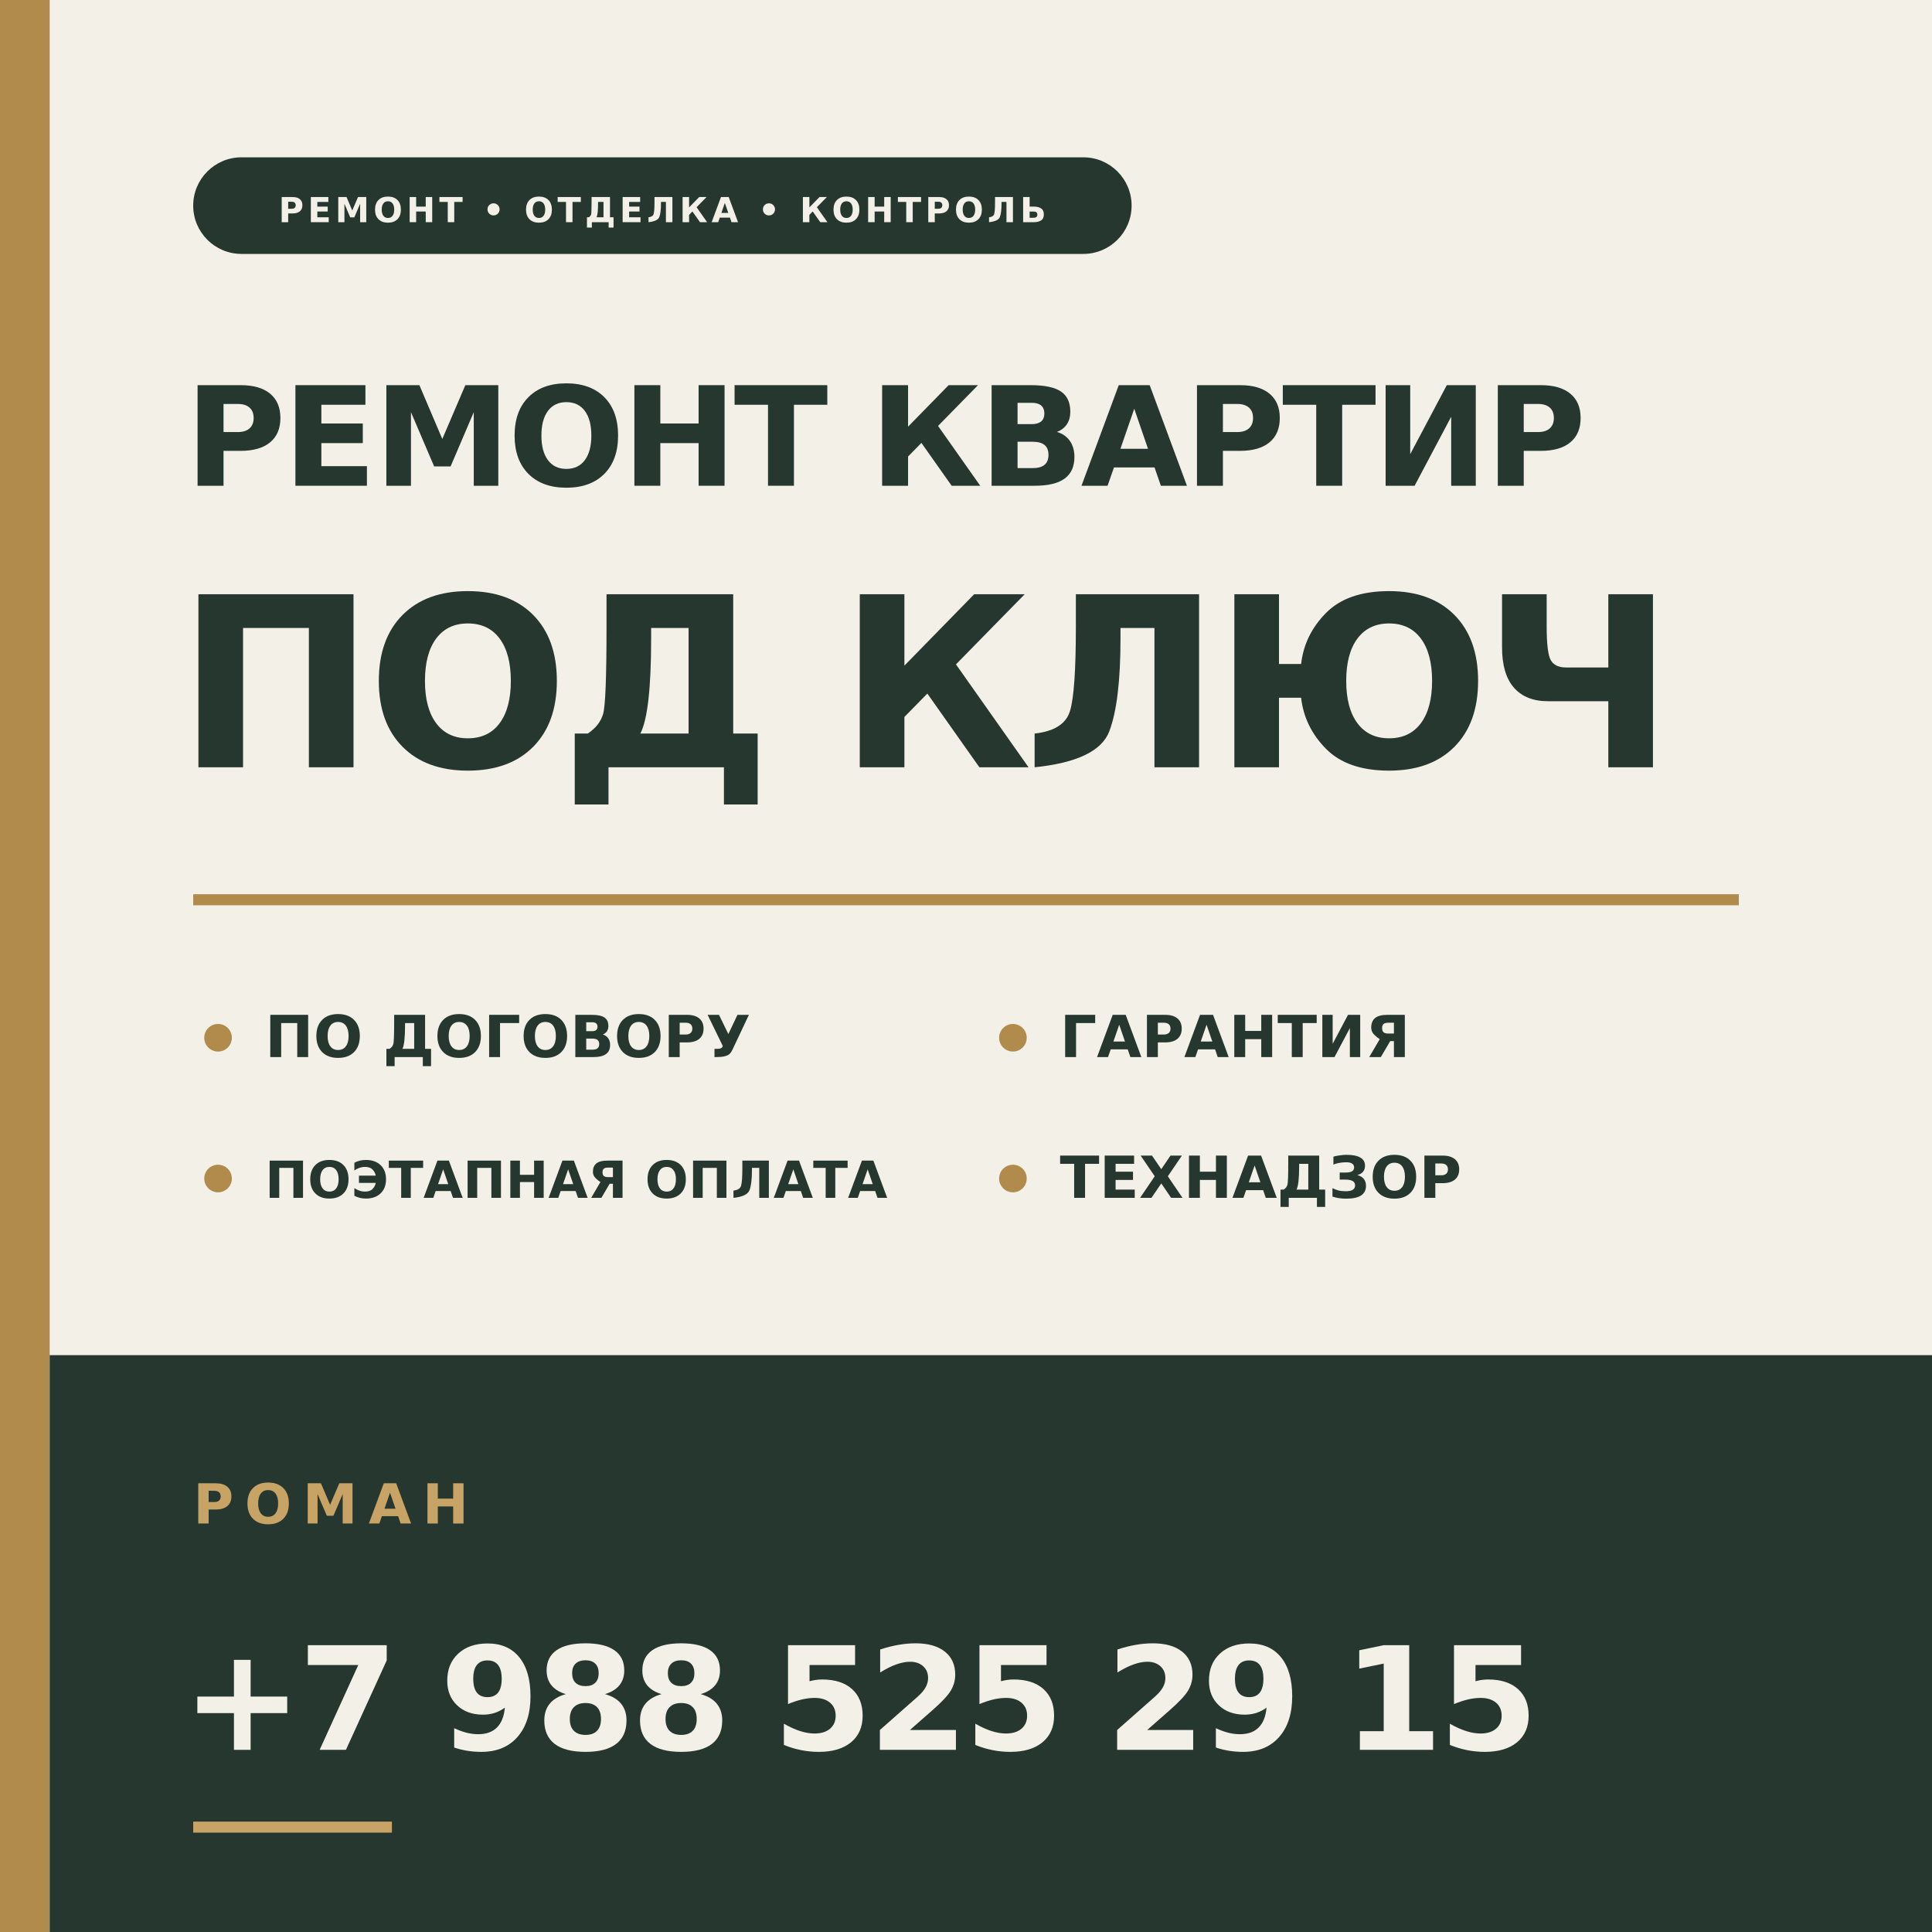
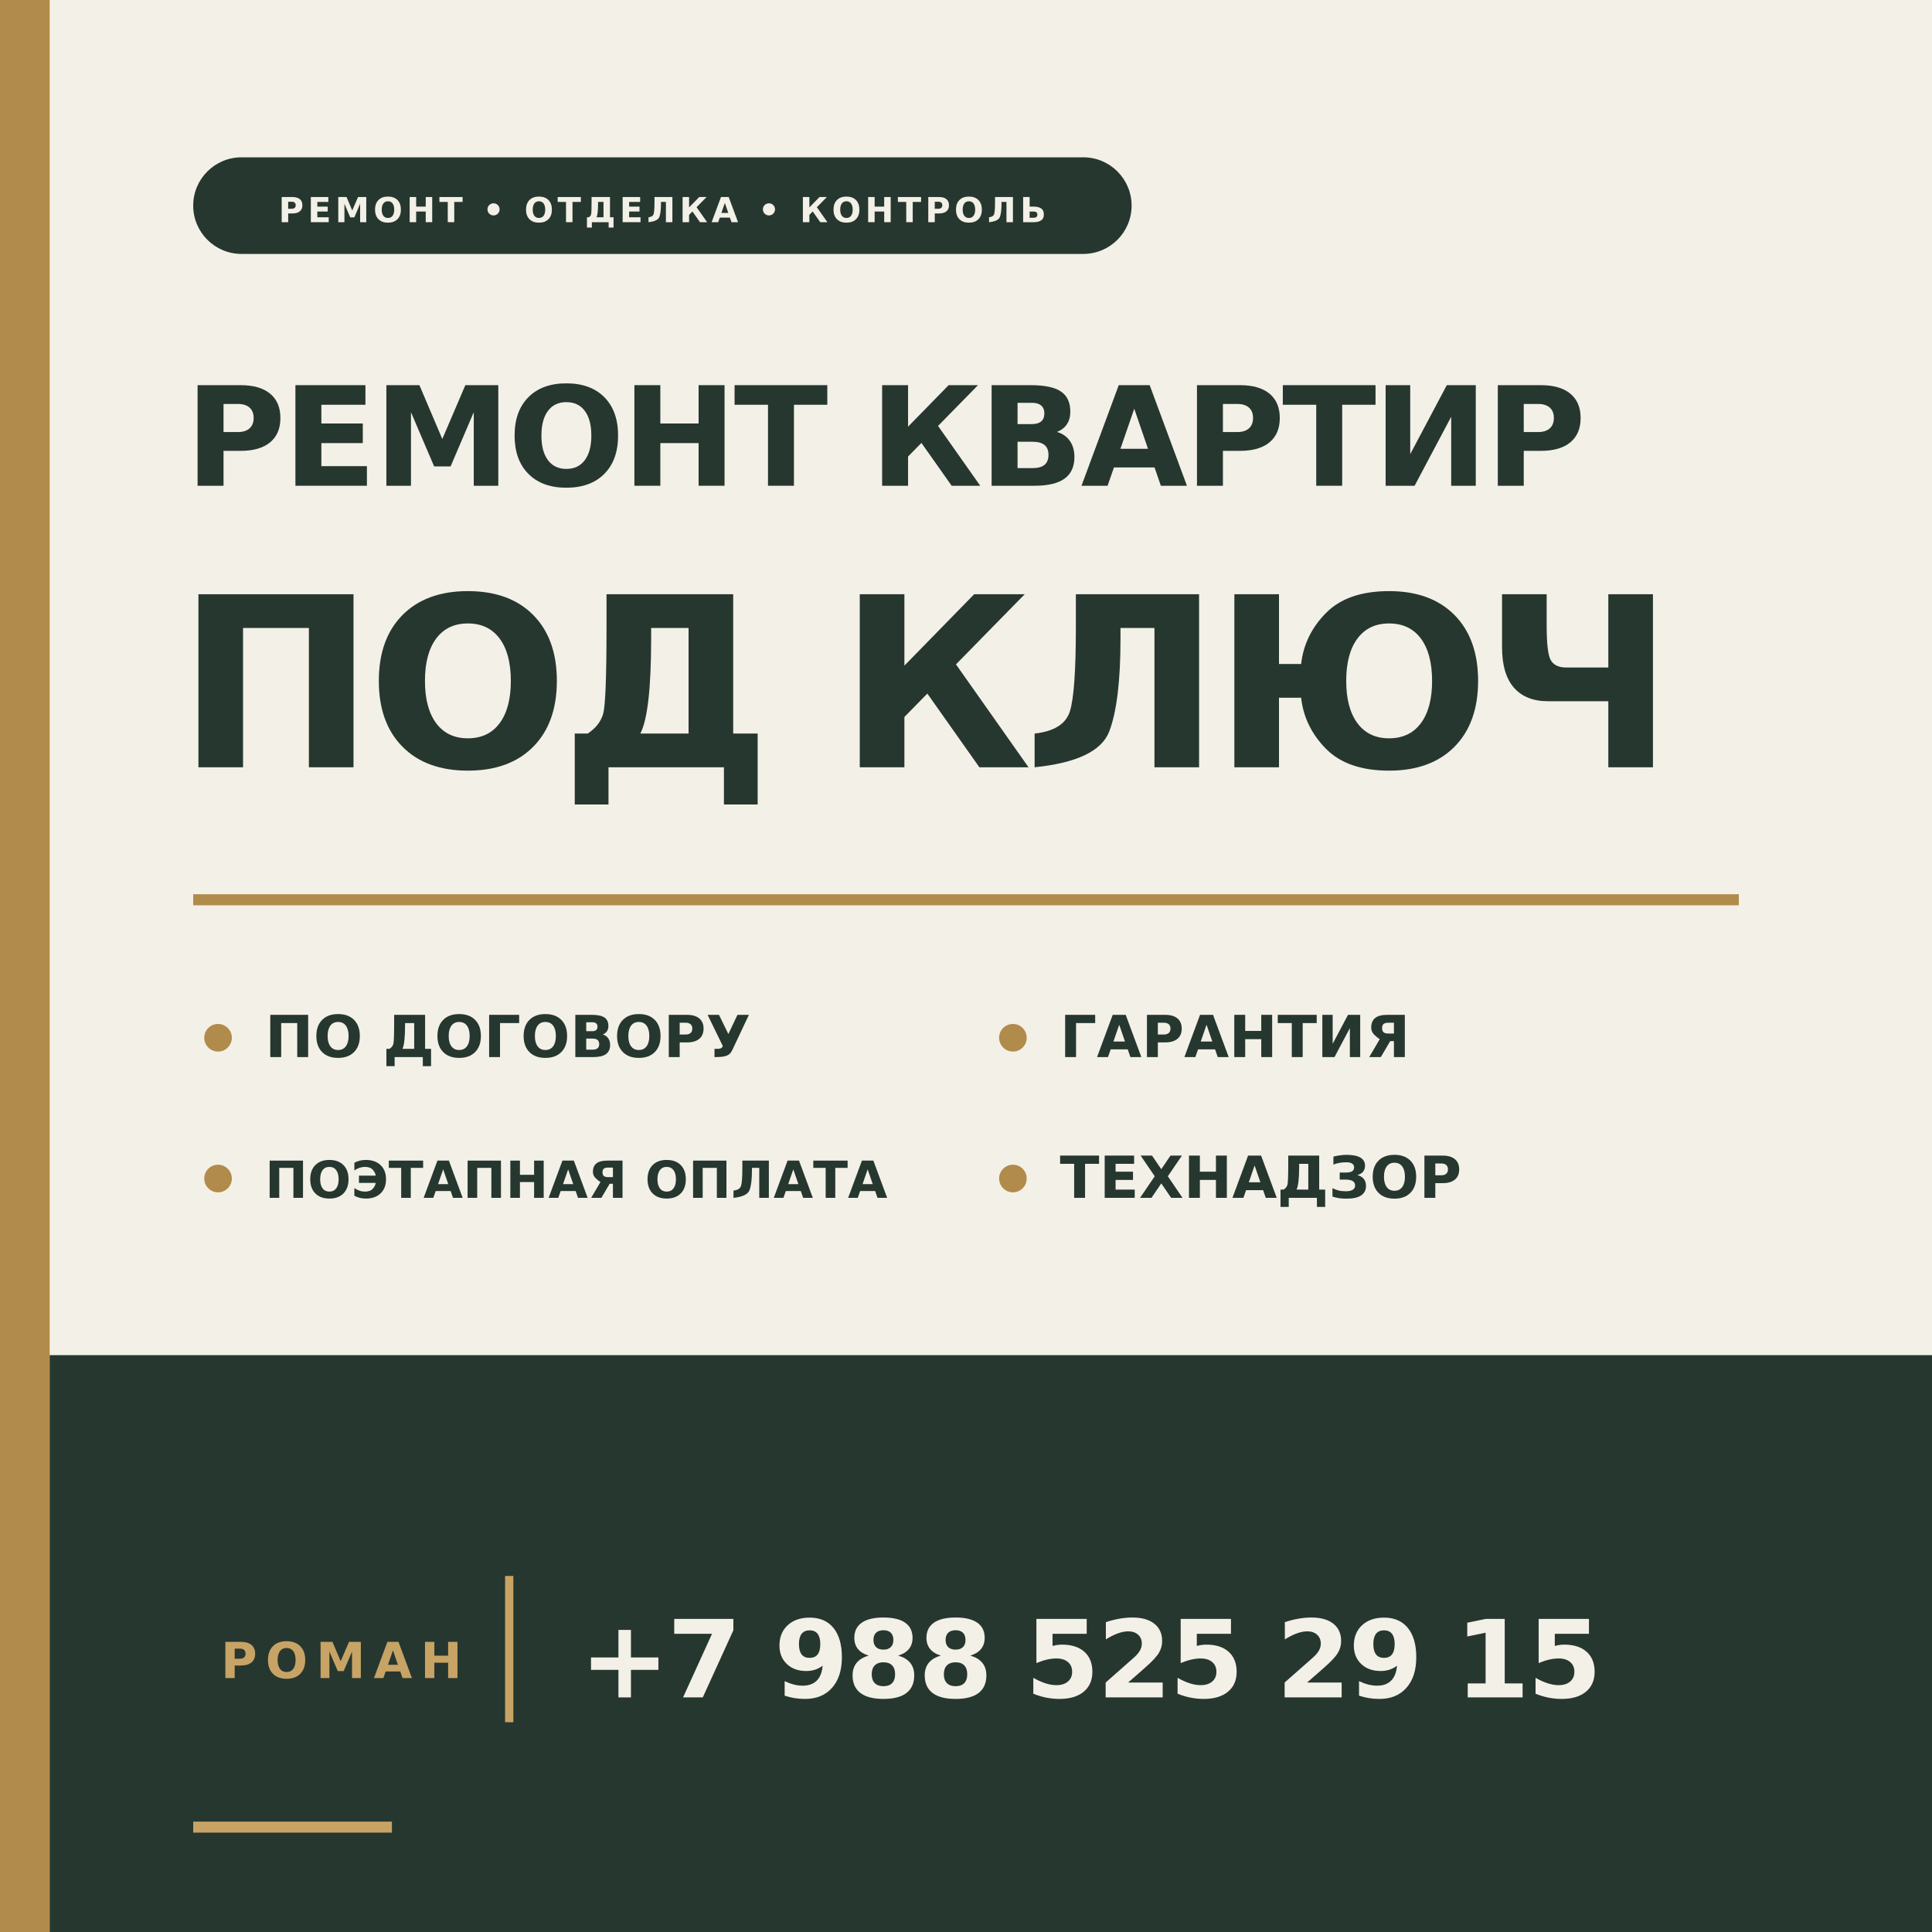
<svg xmlns="http://www.w3.org/2000/svg" width="700mm" height="700mm" viewBox="0 0 700 700">
  <rect width="700" height="700" fill="#F3F0E7" />
  <rect width="18" height="700" fill="#B18B4B" />
  <rect x="70" y="57" width="340" height="35" rx="17.5" fill="#26372F" />
  <g fill="#F3F0E7" transform="translate(100.9168 80.5) scale(0.00610352 -0.00610352)" aria-label="РЕМОНТ • ОТДЕЛКА • КОНТРОЛЬ">
    <path d="M188 1493H827Q1112 1493 1264.5 1366.5Q1417 1240 1417 1006Q1417 771 1264.5 644.5Q1112 518 827 518H573V0H188ZM573 1214V797H786Q898 797 959.0 851.5Q1020 906 1020 1006Q1020 1106 959.0 1160.0Q898 1214 786 1214Z" transform="translate(0 0)" />
    <path d="M188 1493H1227V1202H573V924H1188V633H573V291H1249V0H188Z" transform="translate(1730.376 0)" />
    <path d="M188 1493H678L1018 694L1360 1493H1849V0H1485V1092L1141 287H897L553 1092V0H188Z" transform="translate(3358.752 0)" />
    <path d="M870 1241Q694 1241 597.0 1111.0Q500 981 500 745Q500 510 597.0 380.0Q694 250 870 250Q1047 250 1144.0 380.0Q1241 510 1241 745Q1241 981 1144.0 1111.0Q1047 1241 870 1241ZM870 1520Q1230 1520 1434.0 1314.0Q1638 1108 1638 745Q1638 383 1434.0 177.0Q1230 -29 870 -29Q511 -29 306.5 177.0Q102 383 102 745Q102 1108 306.5 1314.0Q511 1520 870 1520Z" transform="translate(5626.128 0)" />
    <path d="M188 1493H573V924H1141V1493H1526V0H1141V633H573V0H188Z" transform="translate(7596.504 0)" />
    <path d="M10 1493H1386V1202H891V0H506V1202H10Z" transform="translate(9539.88 0)" />
    <path d="M295 762Q295 836 321.5 901.0Q348 966 399 1016Q452 1067 517.0 1093.5Q582 1120 655 1120Q728 1120 793.5 1093.0Q859 1066 909 1016Q961 964 987.5 899.5Q1014 835 1014 762Q1014 688 987.0 622.5Q960 557 909 506Q858 455 792.5 428.0Q727 401 653 401Q580 401 515.0 428.0Q450 455 399 506Q349 557 322.0 622.5Q295 688 295 762Z" transform="translate(12108.632 0)" />
    <path d="M870 1241Q694 1241 597.0 1111.0Q500 981 500 745Q500 510 597.0 380.0Q694 250 870 250Q1047 250 1144.0 380.0Q1241 510 1241 745Q1241 981 1144.0 1111.0Q1047 1241 870 1241ZM870 1520Q1230 1520 1434.0 1314.0Q1638 1108 1638 745Q1638 383 1434.0 177.0Q1230 -29 870 -29Q511 -29 306.5 177.0Q102 383 102 745Q102 1108 306.5 1314.0Q511 1520 870 1520Z" transform="translate(14589.384 0)" />
    <path d="M10 1493H1386V1202H891V0H506V1202H10Z" transform="translate(16559.76 0)" />
    <path d="M689 291H1105V1202H782V1111Q782 471 689 291ZM235 291Q339 360 368.0 461.5Q397 563 397 1211V1493H1490V291H1701V-321H1410V0H414V-321H123V291Z" transform="translate(18186.136 0)" />
    <path d="M188 1493H1227V1202H573V924H1188V633H573V291H1249V0H188Z" transform="translate(20239.512 0)" />
    <path d="M94 0V291Q348 319 399.0 484.5Q450 650 450 1211V1493H1513V0H1128V1202H835V1111Q835 563 738.0 309.5Q641 56 94 0Z" transform="translate(21867.888 0)" />
    <path d="M188 1493H573V877L1175 1493H1611L1018 888L1644 0H1220L771 636L573 434V0H188Z" transform="translate(23798.264 0)" />
    <path d="M1094 272H492L397 0H10L563 1493H1022L1575 0H1188ZM588 549H997L793 1143Z" transform="translate(25701.64 0)" />
    <path d="M295 762Q295 836 321.5 901.0Q348 966 399 1016Q452 1067 517.0 1093.5Q582 1120 655 1120Q728 1120 793.5 1093.0Q859 1066 909 1016Q961 964 987.5 899.5Q1014 835 1014 762Q1014 688 987.0 622.5Q960 557 909 506Q858 455 792.5 428.0Q727 401 653 401Q580 401 515.0 428.0Q450 455 399 506Q349 557 322.0 622.5Q295 688 295 762Z" transform="translate(28458.392 0)" />
    <path d="M188 1493H573V877L1175 1493H1611L1018 888L1644 0H1220L771 636L573 434V0H188Z" transform="translate(30939.144 0)" />
    <path d="M870 1241Q694 1241 597.0 1111.0Q500 981 500 745Q500 510 597.0 380.0Q694 250 870 250Q1047 250 1144.0 380.0Q1241 510 1241 745Q1241 981 1144.0 1111.0Q1047 1241 870 1241ZM870 1520Q1230 1520 1434.0 1314.0Q1638 1108 1638 745Q1638 383 1434.0 177.0Q1230 -29 870 -29Q511 -29 306.5 177.0Q102 383 102 745Q102 1108 306.5 1314.0Q511 1520 870 1520Z" transform="translate(32842.52 0)" />
    <path d="M188 1493H573V924H1141V1493H1526V0H1141V633H573V0H188Z" transform="translate(34812.896 0)" />
    <path d="M10 1493H1386V1202H891V0H506V1202H10Z" transform="translate(36756.272 0)" />
    <path d="M188 1493H827Q1112 1493 1264.5 1366.5Q1417 1240 1417 1006Q1417 771 1264.5 644.5Q1112 518 827 518H573V0H188ZM573 1214V797H786Q898 797 959.0 851.5Q1020 906 1020 1006Q1020 1106 959.0 1160.0Q898 1214 786 1214Z" transform="translate(38382.648 0)" />
    <path d="M870 1241Q694 1241 597.0 1111.0Q500 981 500 745Q500 510 597.0 380.0Q694 250 870 250Q1047 250 1144.0 380.0Q1241 510 1241 745Q1241 981 1144.0 1111.0Q1047 1241 870 1241ZM870 1520Q1230 1520 1434.0 1314.0Q1638 1108 1638 745Q1638 383 1434.0 177.0Q1230 -29 870 -29Q511 -29 306.5 177.0Q102 383 102 745Q102 1108 306.5 1314.0Q511 1520 870 1520Z" transform="translate(40113.024 0)" />
    <path d="M94 0V291Q348 319 399.0 484.5Q450 650 450 1211V1493H1513V0H1128V1202H835V1111Q835 563 738.0 309.5Q641 56 94 0Z" transform="translate(42083.4 0)" />
    <path d="M799 262Q920 262 974 307Q1032 356 1032 449Q1032 540 974 588Q921 633 799 633H573V262ZM1417 461Q1417 223 1271 117Q1110 0 827 0H188V1493H573V924H827Q1110 924 1271 807Q1417 701 1417 461Z" transform="translate(44013.776 0)" />
  </g>
  <g fill="#26372F" transform="translate(67 176) scale(0.02441406 -0.02441406)" aria-label="РЕМОНТ КВАРТИР">
    <path d="M188 1493H827Q1112 1493 1264.5 1366.5Q1417 1240 1417 1006Q1417 771 1264.5 644.5Q1112 518 827 518H573V0H188ZM573 1214V797H786Q898 797 959.0 851.5Q1020 906 1020 1006Q1020 1106 959.0 1160.0Q898 1214 786 1214Z" transform="translate(0 0)" />
    <path d="M188 1493H1227V1202H573V924H1188V633H573V291H1249V0H188Z" transform="translate(1451.848 0)" />
    <path d="M188 1493H678L1018 694L1360 1493H1849V0H1485V1092L1141 287H897L553 1092V0H188Z" transform="translate(2801.696 0)" />
    <path d="M870 1241Q694 1241 597.0 1111.0Q500 981 500 745Q500 510 597.0 380.0Q694 250 870 250Q1047 250 1144.0 380.0Q1241 510 1241 745Q1241 981 1144.0 1111.0Q1047 1241 870 1241ZM870 1520Q1230 1520 1434.0 1314.0Q1638 1108 1638 745Q1638 383 1434.0 177.0Q1230 -29 870 -29Q511 -29 306.5 177.0Q102 383 102 745Q102 1108 306.5 1314.0Q511 1520 870 1520Z" transform="translate(4790.544 0)" />
    <path d="M188 1493H573V924H1141V1493H1526V0H1141V633H573V0H188Z" transform="translate(6482.392 0)" />
    <path d="M10 1493H1386V1202H891V0H506V1202H10Z" transform="translate(8147.24 0)" />
    <path d="M188 1493H573V877L1175 1493H1611L1018 888L1644 0H1220L771 636L573 434V0H188Z" transform="translate(10158.936 0)" />
    <path d="M786 915Q877 915 924.0 955.0Q971 995 971 1073Q971 1150 924.0 1190.5Q877 1231 786 1231H573V915ZM799 262Q915 262 973.5 311.0Q1032 360 1032 459Q1032 556 974.0 604.5Q916 653 799 653H573V262ZM1157 799Q1281 763 1349.0 666.0Q1417 569 1417 428Q1417 212 1271.0 106.0Q1125 0 827 0H188V1493H766Q1077 1493 1216.5 1399.0Q1356 1305 1356 1098Q1356 989 1305.0 912.5Q1254 836 1157 799Z" transform="translate(11783.784 0)" />
    <path d="M1094 272H492L397 0H10L563 1493H1022L1575 0H1188ZM588 549H997L793 1143Z" transform="translate(13295.632 0)" />
    <path d="M188 1493H827Q1112 1493 1264.5 1366.5Q1417 1240 1417 1006Q1417 771 1264.5 644.5Q1112 518 827 518H573V0H188ZM573 1214V797H786Q898 797 959.0 851.5Q1020 906 1020 1006Q1020 1106 959.0 1160.0Q898 1214 786 1214Z" transform="translate(14831.48 0)" />
    <path d="M10 1493H1386V1202H891V0H506V1202H10Z" transform="translate(16283.328 0)" />
    <path d="M1526 1493V0H1161V1024L618 0H188V1493H553V469L1096 1493Z" transform="translate(17631.176 0)" />
    <path d="M188 1493H827Q1112 1493 1264.5 1366.5Q1417 1240 1417 1006Q1417 771 1264.5 644.5Q1112 518 827 518H573V0H188ZM573 1214V797H786Q898 797 959.0 851.5Q1020 906 1020 1006Q1020 1106 959.0 1160.0Q898 1214 786 1214Z" transform="translate(19296.024 0)" />
  </g>
  <g fill="#26372F" transform="translate(64 278) scale(0.04199219 -0.04199219)" aria-label="ПОД КЛЮЧ">
    <path d="M1526 1493V0H1141V1202H573V0H188V1493Z" transform="translate(0 0)" />
    <path d="M870 1241Q694 1241 597.0 1111.0Q500 981 500 745Q500 510 597.0 380.0Q694 250 870 250Q1047 250 1144.0 380.0Q1241 510 1241 745Q1241 981 1144.0 1111.0Q1047 1241 870 1241ZM870 1520Q1230 1520 1434.0 1314.0Q1638 1108 1638 745Q1638 383 1434.0 177.0Q1230 -29 870 -29Q511 -29 306.5 177.0Q102 383 102 745Q102 1108 306.5 1314.0Q511 1520 870 1520Z" transform="translate(1642.558 0)" />
    <path d="M689 291H1105V1202H782V1111Q782 471 689 291ZM235 291Q339 360 368.0 461.5Q397 563 397 1211V1493H1490V291H1701V-321H1410V0H414V-321H123V291Z" transform="translate(3312.116 0)" />
    <path d="M188 1493H573V877L1175 1493H1611L1018 888L1644 0H1220L771 636L573 434V0H188Z" transform="translate(5706.233 0)" />
    <path d="M94 0V291Q348 319 399.0 484.5Q450 650 450 1211V1493H1513V0H1128V1202H835V1111Q835 563 738.0 309.5Q641 56 94 0Z" transform="translate(7308.791 0)" />
    <path d="M764 891Q792 1142 978 1331Q1164 1520 1523 1520Q1883 1520 2087.0 1314.0Q2291 1108 2291 745Q2291 383 2087.0 177.0Q1883 -29 1523 -29Q1164 -29 978 160Q792 349 764 600H573V0H188V1493H573V891ZM1523 1241Q1347 1241 1250.0 1111.0Q1153 981 1153 745Q1153 510 1250.0 380.0Q1347 250 1523 250Q1700 250 1797.0 380.0Q1894 510 1894 745Q1894 981 1797.0 1111.0Q1700 1241 1523 1241Z" transform="translate(8938.349 0)" />
    <path d="M1082 0V570H560Q370 570 267.5 687.0Q165 804 165 1035V1493H550V1218Q550 982 587.0 921.5Q624 861 718 861H1082V1493H1467V0Z" transform="translate(11270.907 0)" />
  </g>
  <rect x="70" y="324" width="560" height="4" fill="#B18B4B" />
  <circle cx="79" cy="376" r="5" fill="#B18B4B" />
  <g fill="#26372F" transform="translate(96 383) scale(0.01025391 -0.01025391)" aria-label="ПО ДОГОВОРУ">
    <path d="M1526 1493V0H1141V1202H573V0H188V1493Z" transform="translate(0 0)" />
    <path d="M870 1241Q694 1241 597.0 1111.0Q500 981 500 745Q500 510 597.0 380.0Q694 250 870 250Q1047 250 1144.0 380.0Q1241 510 1241 745Q1241 981 1144.0 1111.0Q1047 1241 870 1241ZM870 1520Q1230 1520 1434.0 1314.0Q1638 1108 1638 745Q1638 383 1434.0 177.0Q1230 -29 870 -29Q511 -29 306.5 177.0Q102 383 102 745Q102 1108 306.5 1314.0Q511 1520 870 1520Z" transform="translate(1714 0)" />
    <path d="M689 291H1105V1202H782V1111Q782 471 689 291ZM235 291Q339 360 368.0 461.5Q397 563 397 1211V1493H1490V291H1701V-321H1410V0H414V-321H123V291Z" transform="translate(4168 0)" />
    <path d="M870 1241Q694 1241 597.0 1111.0Q500 981 500 745Q500 510 597.0 380.0Q694 250 870 250Q1047 250 1144.0 380.0Q1241 510 1241 745Q1241 981 1144.0 1111.0Q1047 1241 870 1241ZM870 1520Q1230 1520 1434.0 1314.0Q1638 1108 1638 745Q1638 383 1434.0 177.0Q1230 -29 870 -29Q511 -29 306.5 177.0Q102 383 102 745Q102 1108 306.5 1314.0Q511 1520 870 1520Z" transform="translate(5992 0)" />
    <path d="M188 0V1493H1249V1202H573V0Z" transform="translate(7733 0)" />
    <path d="M870 1241Q694 1241 597.0 1111.0Q500 981 500 745Q500 510 597.0 380.0Q694 250 870 250Q1047 250 1144.0 380.0Q1241 510 1241 745Q1241 981 1144.0 1111.0Q1047 1241 870 1241ZM870 1520Q1230 1520 1434.0 1314.0Q1638 1108 1638 745Q1638 383 1434.0 177.0Q1230 -29 870 -29Q511 -29 306.5 177.0Q102 383 102 745Q102 1108 306.5 1314.0Q511 1520 870 1520Z" transform="translate(9038 0)" />
    <path d="M786 915Q877 915 924.0 955.0Q971 995 971 1073Q971 1150 924.0 1190.5Q877 1231 786 1231H573V915ZM799 262Q915 262 973.5 311.0Q1032 360 1032 459Q1032 556 974.0 604.5Q916 653 799 653H573V262ZM1157 799Q1281 763 1349.0 666.0Q1417 569 1417 428Q1417 212 1271.0 106.0Q1125 0 827 0H188V1493H766Q1077 1493 1216.5 1399.0Q1356 1305 1356 1098Q1356 989 1305.0 912.5Q1254 836 1157 799Z" transform="translate(10779 0)" />
    <path d="M870 1241Q694 1241 597.0 1111.0Q500 981 500 745Q500 510 597.0 380.0Q694 250 870 250Q1047 250 1144.0 380.0Q1241 510 1241 745Q1241 981 1144.0 1111.0Q1047 1241 870 1241ZM870 1520Q1230 1520 1434.0 1314.0Q1638 1108 1638 745Q1638 383 1434.0 177.0Q1230 -29 870 -29Q511 -29 306.5 177.0Q102 383 102 745Q102 1108 306.5 1314.0Q511 1520 870 1520Z" transform="translate(12340 0)" />
    <path d="M188 1493H827Q1112 1493 1264.5 1366.5Q1417 1240 1417 1006Q1417 771 1264.5 644.5Q1112 518 827 518H573V0H188ZM573 1214V797H786Q898 797 959.0 851.5Q1020 906 1020 1006Q1020 1106 959.0 1160.0Q898 1214 786 1214Z" transform="translate(14081 0)" />
    <path d="M931 248Q891 163 832 109Q712 0 372 0H302V291H408Q548 291 581 360Q589 375 596 390L59 1493H461L792 813L1114 1493H1518Z" transform="translate(15582 0)" />
  </g>
  <circle cx="367" cy="376" r="5" fill="#B18B4B" />
  <g fill="#26372F" transform="translate(384 383) scale(0.01025391 -0.01025391)" aria-label="ГАРАНТИЯ">
    <path d="M188 0V1493H1249V1202H573V0Z" transform="translate(0 0)" />
    <path d="M1094 272H492L397 0H10L563 1493H1022L1575 0H1188ZM588 549H997L793 1143Z" transform="translate(1305 0)" />
    <path d="M188 1493H827Q1112 1493 1264.5 1366.5Q1417 1240 1417 1006Q1417 771 1264.5 644.5Q1112 518 827 518H573V0H188ZM573 1214V797H786Q898 797 959.0 851.5Q1020 906 1020 1006Q1020 1106 959.0 1160.0Q898 1214 786 1214Z" transform="translate(2890 0)" />
    <path d="M1094 272H492L397 0H10L563 1493H1022L1575 0H1188ZM588 549H997L793 1143Z" transform="translate(4391 0)" />
    <path d="M188 1493H573V924H1141V1493H1526V0H1141V633H573V0H188Z" transform="translate(5976 0)" />
    <path d="M10 1493H1386V1202H891V0H506V1202H10Z" transform="translate(7690 0)" />
    <path d="M1526 1493V0H1161V1024L618 0H188V1493H553V469L1096 1493Z" transform="translate(9087 0)" />
    <path d="M586 1024Q586 921 638.5 876.0Q691 831 812 831H1004V1214H812Q691 1214 638.5 1170.0Q586 1126 586 1024ZM131 0 503 634Q427 677 314.0 784.5Q201 892 201 1041Q201 1265 338.5 1379.0Q476 1493 771 1493H1389V0H1004V565H873L541 0Z" transform="translate(10801 0)" />
  </g>
  <circle cx="79" cy="427" r="5" fill="#B18B4B" />
  <g fill="#26372F" transform="translate(96 434) scale(0.0090332 -0.0090332)" aria-label="ПОЭТАПНАЯ ОПЛАТА">
    <path d="M1526 1493V0H1141V1202H573V0H188V1493Z" transform="translate(0 0)" />
    <path d="M870 1241Q694 1241 597.0 1111.0Q500 981 500 745Q500 510 597.0 380.0Q694 250 870 250Q1047 250 1144.0 380.0Q1241 510 1241 745Q1241 981 1144.0 1111.0Q1047 1241 870 1241ZM870 1520Q1230 1520 1434.0 1314.0Q1638 1108 1638 745Q1638 383 1434.0 177.0Q1230 -29 870 -29Q511 -29 306.5 177.0Q102 383 102 745Q102 1108 306.5 1314.0Q511 1520 870 1520Z" transform="translate(1714 0)" />
    <path d="M131 391Q338 250 553 250Q769 250 870.0 365.0Q971 480 988 600H315V891H988Q971 1011 870.0 1126.0Q769 1241 553 1241Q338 1241 131 1100V1409Q345 1520 592 1520Q965 1520 1183.0 1311.5Q1401 1103 1401.0 745.5Q1401 388 1183.0 179.5Q965 -29 592 -29Q345 -29 131 82Z" transform="translate(3455 0)" />
    <path d="M10 1493H1386V1202H891V0H506V1202H10Z" transform="translate(4958 0)" />
    <path d="M1094 272H492L397 0H10L563 1493H1022L1575 0H1188ZM588 549H997L793 1143Z" transform="translate(6355 0)" />
    <path d="M1526 1493V0H1141V1202H573V0H188V1493Z" transform="translate(7940 0)" />
    <path d="M188 1493H573V924H1141V1493H1526V0H1141V633H573V0H188Z" transform="translate(9654 0)" />
    <path d="M1094 272H492L397 0H10L563 1493H1022L1575 0H1188ZM588 549H997L793 1143Z" transform="translate(11368 0)" />
    <path d="M586 1024Q586 921 638.5 876.0Q691 831 812 831H1004V1214H812Q691 1214 638.5 1170.0Q586 1126 586 1024ZM131 0 503 634Q427 677 314.0 784.5Q201 892 201 1041Q201 1265 338.5 1379.0Q476 1493 771 1493H1389V0H1004V565H873L541 0Z" transform="translate(12953 0)" />
    <path d="M870 1241Q694 1241 597.0 1111.0Q500 981 500 745Q500 510 597.0 380.0Q694 250 870 250Q1047 250 1144.0 380.0Q1241 510 1241 745Q1241 981 1144.0 1111.0Q1047 1241 870 1241ZM870 1520Q1230 1520 1434.0 1314.0Q1638 1108 1638 745Q1638 383 1434.0 177.0Q1230 -29 870 -29Q511 -29 306.5 177.0Q102 383 102 745Q102 1108 306.5 1314.0Q511 1520 870 1520Z" transform="translate(15243 0)" />
    <path d="M1526 1493V0H1141V1202H573V0H188V1493Z" transform="translate(16984 0)" />
    <path d="M94 0V291Q348 319 399.0 484.5Q450 650 450 1211V1493H1513V0H1128V1202H835V1111Q835 563 738.0 309.5Q641 56 94 0Z" transform="translate(18698 0)" />
    <path d="M1094 272H492L397 0H10L563 1493H1022L1575 0H1188ZM588 549H997L793 1143Z" transform="translate(20399 0)" />
    <path d="M10 1493H1386V1202H891V0H506V1202H10Z" transform="translate(21984 0)" />
    <path d="M1094 272H492L397 0H10L563 1493H1022L1575 0H1188ZM588 549H997L793 1143Z" transform="translate(23381 0)" />
  </g>
  <circle cx="367" cy="427" r="5" fill="#B18B4B" />
  <g fill="#26372F" transform="translate(384 434) scale(0.01025391 -0.01025391)" aria-label="ТЕХНАДЗОР">
    <path d="M10 1493H1386V1202H891V0H506V1202H10Z" transform="translate(0 0)" />
    <path d="M188 1493H1227V1202H573V924H1188V633H573V291H1249V0H188Z" transform="translate(1397 0)" />
    <path d="M1020 762 1538 0H1137L788 510L442 0H39L557 762L59 1493H461L788 1012L1114 1493H1518Z" transform="translate(2796 0)" />
    <path d="M188 1493H573V924H1141V1493H1526V0H1141V633H573V0H188Z" transform="translate(4375 0)" />
    <path d="M1094 272H492L397 0H10L563 1493H1022L1575 0H1188ZM588 549H997L793 1143Z" transform="translate(6089 0)" />
    <path d="M689 291H1105V1202H782V1111Q782 471 689 291ZM235 291Q339 360 368.0 461.5Q397 563 397 1211V1493H1490V291H1701V-321H1410V0H414V-321H123V291Z" transform="translate(7674 0)" />
    <path d="M1012 805Q1163 766 1241.5 669.5Q1320 573 1320 424Q1320 202 1150.0 86.5Q980 -29 624 -29Q477 -29 360.0 -10.0Q243 9 135 45V342Q243 288 349.5 260.5Q456 233 609 233Q772 233 853.5 286.0Q935 339 935 438Q935 540 851.5 592.5Q768 645 575 645H391V893H583Q758 893 829.0 938.5Q900 984 900 1077Q900 1163 831.0 1210.0Q762 1257 626 1257Q484 1257 361.0 1232.5Q238 1208 169 1174V1456Q236 1479 383.5 1499.5Q531 1520 625 1520Q952 1520 1118.5 1424.5Q1285 1329 1285 1137Q1285 1006 1216.0 922.5Q1147 839 1012 805Z" transform="translate(9498 0)" />
    <path d="M870 1241Q694 1241 597.0 1111.0Q500 981 500 745Q500 510 597.0 380.0Q694 250 870 250Q1047 250 1144.0 380.0Q1241 510 1241 745Q1241 981 1144.0 1111.0Q1047 1241 870 1241ZM870 1520Q1230 1520 1434.0 1314.0Q1638 1108 1638 745Q1638 383 1434.0 177.0Q1230 -29 870 -29Q511 -29 306.5 177.0Q102 383 102 745Q102 1108 306.5 1314.0Q511 1520 870 1520Z" transform="translate(10953 0)" />
    <path d="M188 1493H827Q1112 1493 1264.5 1366.5Q1417 1240 1417 1006Q1417 771 1264.5 644.5Q1112 518 827 518H573V0H188ZM573 1214V797H786Q898 797 959.0 851.5Q1020 906 1020 1006Q1020 1106 959.0 1160.0Q898 1214 786 1214Z" transform="translate(12694 0)" />
  </g>
  <rect x="18" y="491" width="682" height="209" fill="#26372F" />
-   <g fill="#C7A365" transform="translate(70 552) scale(0.00976562 -0.00976562)" aria-label="РОМАН">
+   <g fill="#C7A365" transform="translate(80 608) scale(0.00878906 -0.00878906)" aria-label="РОМАН">
    <path d="M188 1493H827Q1112 1493 1264.5 1366.5Q1417 1240 1417 1006Q1417 771 1264.5 644.5Q1112 518 827 518H573V0H188ZM573 1214V797H786Q898 797 959.0 851.5Q1020 906 1020 1006Q1020 1106 959.0 1160.0Q898 1214 786 1214Z" transform="translate(0 0)" />
-     <path d="M870 1241Q694 1241 597.0 1111.0Q500 981 500 745Q500 510 597.0 380.0Q694 250 870 250Q1047 250 1144.0 380.0Q1241 510 1241 745Q1241 981 1144.0 1111.0Q1047 1241 870 1241ZM870 1520Q1230 1520 1434.0 1314.0Q1638 1108 1638 745Q1638 383 1434.0 177.0Q1230 -29 870 -29Q511 -29 306.5 177.0Q102 383 102 745Q102 1108 306.5 1314.0Q511 1520 870 1520Z" transform="translate(1910.6 0)" />
-     <path d="M188 1493H678L1018 694L1360 1493H1849V0H1485V1092L1141 287H897L553 1092V0H188Z" transform="translate(4061.2 0)" />
-     <path d="M1094 272H492L397 0H10L563 1493H1022L1575 0H1188ZM588 549H997L793 1143Z" transform="translate(6508.8 0)" />
-     <path d="M188 1493H573V924H1141V1493H1526V0H1141V633H573V0H188Z" transform="translate(8503.4 0)" />
+     <path d="M870 1241Q694 1241 597.0 1111.0Q500 981 500 745Q500 510 597.0 380.0Q694 250 870 250Q1047 250 1144.0 380.0Q1241 510 1241 745Q1241 981 1144.0 1111.0Q1047 1241 870 1241ZM870 1520Q1230 1520 1434.0 1314.0Q1638 1108 1638 745Q1638 383 1434.0 177.0Q1230 -29 870 -29Q511 -29 306.5 177.0Q102 383 102 745Q102 1108 306.5 1314.0Q511 1520 870 1520Z" transform="translate(1842.333 0)" />
+     <path d="M188 1493H678L1018 694L1360 1493H1849V0H1485V1092L1141 287H897L553 1092V0H188Z" transform="translate(3924.667 0)" />
+     <path d="M1094 272H492L397 0H10L563 1493H1022L1575 0H1188ZM588 549H997L793 1143Z" transform="translate(6304 0)" />
+     <path d="M188 1493H573V924H1141V1493H1526V0H1141V633H573V0H188Z" transform="translate(8230.333 0)" />
  </g>
-   <g fill="#F3F0E7" transform="translate(66 634) scale(0.02539062 -0.02539062)" aria-label="+7 988 525 29 15">
+   <rect x="183" y="571" width="3" height="53" fill="#C7A365" />
+   <g fill="#F3F0E7" transform="translate(210 615) scale(0.01904297 -0.01904297)" aria-label="+7 988 525 29 15">
    <path d="M977 1284V760H1499V524H977V0H739V524H217V760H739V1284Z" transform="translate(0 0)" />
-     <path d="M137 1493H1262V1276L680 0H305L856 1210H137Z" transform="translate(1656.923 0)" />
-     <path d="M205 33V309Q297 266 381.0 244.5Q465 223 547 223Q719 223 815.0 318.5Q911 414 928 602Q860 552 783.0 527.0Q706 502 616 502Q387 502 246.5 635.5Q106 769 106 987Q106 1228 262.5 1373.0Q419 1518 682 1518Q974 1518 1134.0 1321.0Q1294 1124 1294 764Q1294 394 1107.0 182.5Q920 -29 594 -29Q489 -29 393.0 -13.5Q297 2 205 33ZM680 752Q781 752 832.0 817.5Q883 883 883 1014Q883 1144 832.0 1210.0Q781 1276 680 1276Q579 1276 528.0 1210.0Q477 1144 477 1014Q477 883 528.0 817.5Q579 752 680 752Z" transform="translate(3676.769 0)" />
-     <path d="M713 668Q605 668 547.0 609.0Q489 550 489 440Q489 330 547.0 271.5Q605 213 713 213Q820 213 877.0 271.5Q934 330 934 440Q934 551 877.0 609.5Q820 668 713 668ZM432 795Q296 836 227.0 921.0Q158 1006 158 1133Q158 1322 299.0 1421.0Q440 1520 713 1520Q984 1520 1125.0 1421.5Q1266 1323 1266 1133Q1266 1006 1196.5 921.0Q1127 836 991 795Q1143 753 1220.5 658.5Q1298 564 1298 420Q1298 198 1150.5 84.5Q1003 -29 713 -29Q422 -29 273.5 84.5Q125 198 125 420Q125 564 202.5 658.5Q280 753 432 795ZM522 1094Q522 1005 571.5 957.0Q621 909 713 909Q803 909 852.0 957.0Q901 1005 901 1094Q901 1183 852.0 1230.5Q803 1278 713 1278Q621 1278 571.5 1230.0Q522 1182 522 1094Z" transform="translate(5042.692 0)" />
-     <path d="M713 668Q605 668 547.0 609.0Q489 550 489 440Q489 330 547.0 271.5Q605 213 713 213Q820 213 877.0 271.5Q934 330 934 440Q934 551 877.0 609.5Q820 668 713 668ZM432 795Q296 836 227.0 921.0Q158 1006 158 1133Q158 1322 299.0 1421.0Q440 1520 713 1520Q984 1520 1125.0 1421.5Q1266 1323 1266 1133Q1266 1006 1196.5 921.0Q1127 836 991 795Q1143 753 1220.5 658.5Q1298 564 1298 420Q1298 198 1150.5 84.5Q1003 -29 713 -29Q422 -29 273.5 84.5Q125 198 125 420Q125 564 202.5 658.5Q280 753 432 795ZM522 1094Q522 1005 571.5 957.0Q621 909 713 909Q803 909 852.0 957.0Q901 1005 901 1094Q901 1183 852.0 1230.5Q803 1278 713 1278Q621 1278 571.5 1230.0Q522 1182 522 1094Z" transform="translate(6408.615 0)" />
-     <path d="M217 1493H1174V1210H524V979Q568 991 612.5 997.5Q657 1004 705 1004Q978 1004 1130.0 867.5Q1282 731 1282 487Q1282 245 1116.5 108.0Q951 -29 657 -29Q530 -29 405.5 -4.5Q281 20 158 70V373Q280 303 389.5 268.0Q499 233 596 233Q736 233 816.5 301.5Q897 370 897 487Q897 605 816.5 673.0Q736 741 596 741Q513 741 419.0 719.5Q325 698 217 653Z" transform="translate(8428.461 0)" />
-     <path d="M590 283H1247V0H162V283L707 764Q780 830 815.0 893.0Q850 956 850 1024Q850 1129 779.5 1193.0Q709 1257 592 1257Q502 1257 395.0 1218.5Q288 1180 166 1104V1432Q296 1475 423.0 1497.5Q550 1520 672 1520Q940 1520 1088.5 1402.0Q1237 1284 1237 1073Q1237 951 1174.0 845.5Q1111 740 909 563Z" transform="translate(9794.385 0)" />
-     <path d="M217 1493H1174V1210H524V979Q568 991 612.5 997.5Q657 1004 705 1004Q978 1004 1130.0 867.5Q1282 731 1282 487Q1282 245 1116.5 108.0Q951 -29 657 -29Q530 -29 405.5 -4.5Q281 20 158 70V373Q280 303 389.5 268.0Q499 233 596 233Q736 233 816.5 301.5Q897 370 897 487Q897 605 816.5 673.0Q736 741 596 741Q513 741 419.0 719.5Q325 698 217 653Z" transform="translate(11160.308 0)" />
-     <path d="M590 283H1247V0H162V283L707 764Q780 830 815.0 893.0Q850 956 850 1024Q850 1129 779.5 1193.0Q709 1257 592 1257Q502 1257 395.0 1218.5Q288 1180 166 1104V1432Q296 1475 423.0 1497.5Q550 1520 672 1520Q940 1520 1088.5 1402.0Q1237 1284 1237 1073Q1237 951 1174.0 845.5Q1111 740 909 563Z" transform="translate(13180.154 0)" />
-     <path d="M205 33V309Q297 266 381.0 244.5Q465 223 547 223Q719 223 815.0 318.5Q911 414 928 602Q860 552 783.0 527.0Q706 502 616 502Q387 502 246.5 635.5Q106 769 106 987Q106 1228 262.5 1373.0Q419 1518 682 1518Q974 1518 1134.0 1321.0Q1294 1124 1294 764Q1294 394 1107.0 182.5Q920 -29 594 -29Q489 -29 393.0 -13.5Q297 2 205 33ZM680 752Q781 752 832.0 817.5Q883 883 883 1014Q883 1144 832.0 1210.0Q781 1276 680 1276Q579 1276 528.0 1210.0Q477 1144 477 1014Q477 883 528.0 817.5Q579 752 680 752Z" transform="translate(14546.077 0)" />
-     <path d="M240 266H580V1231L231 1159V1421L578 1493H944V266H1284V0H240Z" transform="translate(16565.923 0)" />
-     <path d="M217 1493H1174V1210H524V979Q568 991 612.5 997.5Q657 1004 705 1004Q978 1004 1130.0 867.5Q1282 731 1282 487Q1282 245 1116.5 108.0Q951 -29 657 -29Q530 -29 405.5 -4.5Q281 20 158 70V373Q280 303 389.5 268.0Q499 233 596 233Q736 233 816.5 301.5Q897 370 897 487Q897 605 816.5 673.0Q736 741 596 741Q513 741 419.0 719.5Q325 698 217 653Z" transform="translate(17931.846 0)" />
+     <path d="M137 1493H1262V1276L680 0H305L856 1210H137Z" transform="translate(1663.487 0)" />
+     <path d="M205 33V309Q297 266 381.0 244.5Q465 223 547 223Q719 223 815.0 318.5Q911 414 928 602Q860 552 783.0 527.0Q706 502 616 502Q387 502 246.5 635.5Q106 769 106 987Q106 1228 262.5 1373.0Q419 1518 682 1518Q974 1518 1134.0 1321.0Q1294 1124 1294 764Q1294 394 1107.0 182.5Q920 -29 594 -29Q489 -29 393.0 -13.5Q297 2 205 33ZM680 752Q781 752 832.0 817.5Q883 883 883 1014Q883 1144 832.0 1210.0Q781 1276 680 1276Q579 1276 528.0 1210.0Q477 1144 477 1014Q477 883 528.0 817.5Q579 752 680 752Z" transform="translate(3696.461 0)" />
+     <path d="M713 668Q605 668 547.0 609.0Q489 550 489 440Q489 330 547.0 271.5Q605 213 713 213Q820 213 877.0 271.5Q934 330 934 440Q934 551 877.0 609.5Q820 668 713 668ZM432 795Q296 836 227.0 921.0Q158 1006 158 1133Q158 1322 299.0 1421.0Q440 1520 713 1520Q984 1520 1125.0 1421.5Q1266 1323 1266 1133Q1266 1006 1196.5 921.0Q1127 836 991 795Q1143 753 1220.5 658.5Q1298 564 1298 420Q1298 198 1150.5 84.5Q1003 -29 713 -29Q422 -29 273.5 84.5Q125 198 125 420Q125 564 202.5 658.5Q280 753 432 795ZM522 1094Q522 1005 571.5 957.0Q621 909 713 909Q803 909 852.0 957.0Q901 1005 901 1094Q901 1183 852.0 1230.5Q803 1278 713 1278Q621 1278 571.5 1230.0Q522 1182 522 1094Z" transform="translate(5068.949 0)" />
+     <path d="M713 668Q605 668 547.0 609.0Q489 550 489 440Q489 330 547.0 271.5Q605 213 713 213Q820 213 877.0 271.5Q934 330 934 440Q934 551 877.0 609.5Q820 668 713 668ZM432 795Q296 836 227.0 921.0Q158 1006 158 1133Q158 1322 299.0 1421.0Q440 1520 713 1520Q984 1520 1125.0 1421.5Q1266 1323 1266 1133Q1266 1006 1196.5 921.0Q1127 836 991 795Q1143 753 1220.5 658.5Q1298 564 1298 420Q1298 198 1150.5 84.5Q1003 -29 713 -29Q422 -29 273.5 84.5Q125 198 125 420Q125 564 202.5 658.5Q280 753 432 795ZM522 1094Q522 1005 571.5 957.0Q621 909 713 909Q803 909 852.0 957.0Q901 1005 901 1094Q901 1183 852.0 1230.5Q803 1278 713 1278Q621 1278 571.5 1230.0Q522 1182 522 1094Z" transform="translate(6441.436 0)" />
+     <path d="M217 1493H1174V1210H524V979Q568 991 612.5 997.5Q657 1004 705 1004Q978 1004 1130.0 867.5Q1282 731 1282 487Q1282 245 1116.5 108.0Q951 -29 657 -29Q530 -29 405.5 -4.5Q281 20 158 70V373Q280 303 389.5 268.0Q499 233 596 233Q736 233 816.5 301.5Q897 370 897 487Q897 605 816.5 673.0Q736 741 596 741Q513 741 419.0 719.5Q325 698 217 653Z" transform="translate(8474.41 0)" />
+     <path d="M590 283H1247V0H162V283L707 764Q780 830 815.0 893.0Q850 956 850 1024Q850 1129 779.5 1193.0Q709 1257 592 1257Q502 1257 395.0 1218.5Q288 1180 166 1104V1432Q296 1475 423.0 1497.5Q550 1520 672 1520Q940 1520 1088.5 1402.0Q1237 1284 1237 1073Q1237 951 1174.0 845.5Q1111 740 909 563Z" transform="translate(9846.897 0)" />
+     <path d="M217 1493H1174V1210H524V979Q568 991 612.5 997.5Q657 1004 705 1004Q978 1004 1130.0 867.5Q1282 731 1282 487Q1282 245 1116.5 108.0Q951 -29 657 -29Q530 -29 405.5 -4.5Q281 20 158 70V373Q280 303 389.5 268.0Q499 233 596 233Q736 233 816.5 301.5Q897 370 897 487Q897 605 816.5 673.0Q736 741 596 741Q513 741 419.0 719.5Q325 698 217 653Z" transform="translate(11219.385 0)" />
+     <path d="M590 283H1247V0H162V283L707 764Q780 830 815.0 893.0Q850 956 850 1024Q850 1129 779.5 1193.0Q709 1257 592 1257Q502 1257 395.0 1218.5Q288 1180 166 1104V1432Q296 1475 423.0 1497.5Q550 1520 672 1520Q940 1520 1088.5 1402.0Q1237 1284 1237 1073Q1237 951 1174.0 845.5Q1111 740 909 563Z" transform="translate(13252.359 0)" />
+     <path d="M205 33V309Q297 266 381.0 244.5Q465 223 547 223Q719 223 815.0 318.5Q911 414 928 602Q860 552 783.0 527.0Q706 502 616 502Q387 502 246.5 635.5Q106 769 106 987Q106 1228 262.5 1373.0Q419 1518 682 1518Q974 1518 1134.0 1321.0Q1294 1124 1294 764Q1294 394 1107.0 182.5Q920 -29 594 -29Q489 -29 393.0 -13.5Q297 2 205 33ZM680 752Q781 752 832.0 817.5Q883 883 883 1014Q883 1144 832.0 1210.0Q781 1276 680 1276Q579 1276 528.0 1210.0Q477 1144 477 1014Q477 883 528.0 817.5Q579 752 680 752Z" transform="translate(14624.846 0)" />
+     <path d="M240 266H580V1231L231 1159V1421L578 1493H944V266H1284V0H240Z" transform="translate(16657.821 0)" />
+     <path d="M217 1493H1174V1210H524V979Q568 991 612.5 997.5Q657 1004 705 1004Q978 1004 1130.0 867.5Q1282 731 1282 487Q1282 245 1116.5 108.0Q951 -29 657 -29Q530 -29 405.5 -4.5Q281 20 158 70V373Q280 303 389.5 268.0Q499 233 596 233Q736 233 816.5 301.5Q897 370 897 487Q897 605 816.5 673.0Q736 741 596 741Q513 741 419.0 719.5Q325 698 217 653Z" transform="translate(18030.308 0)" />
  </g>
  <rect x="70" y="660" width="72" height="4" fill="#C7A365" />
</svg>
